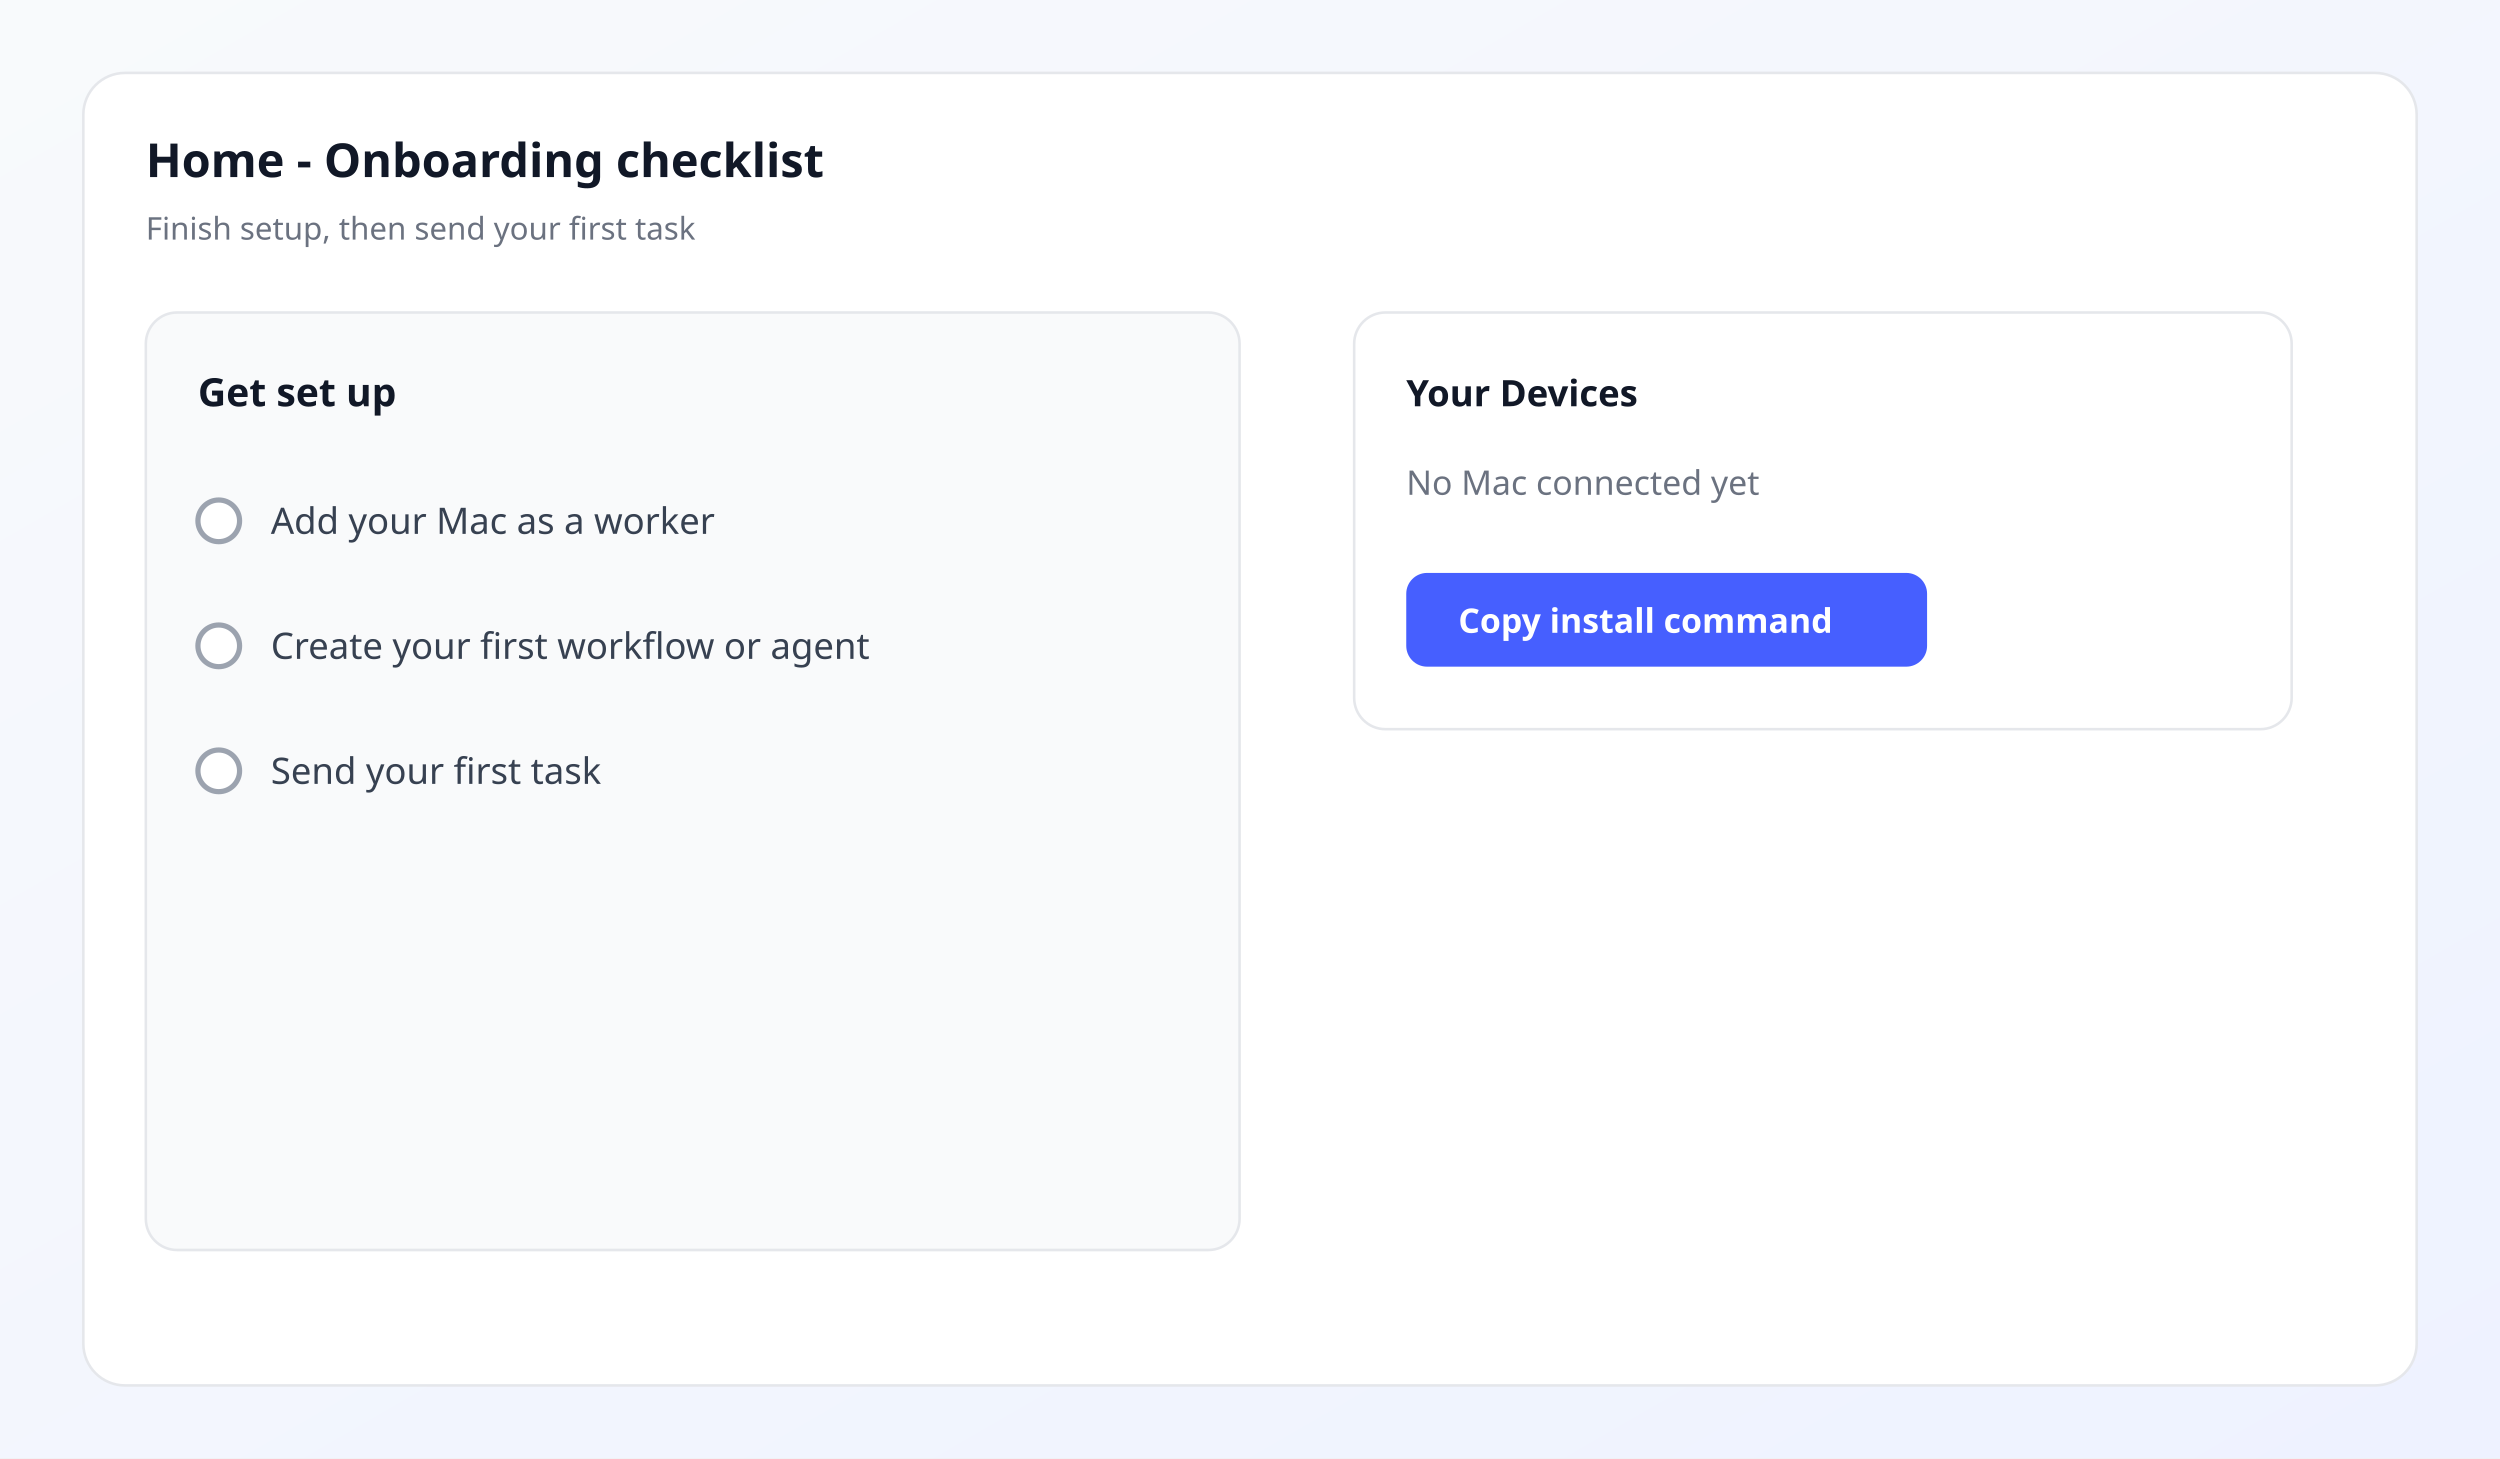
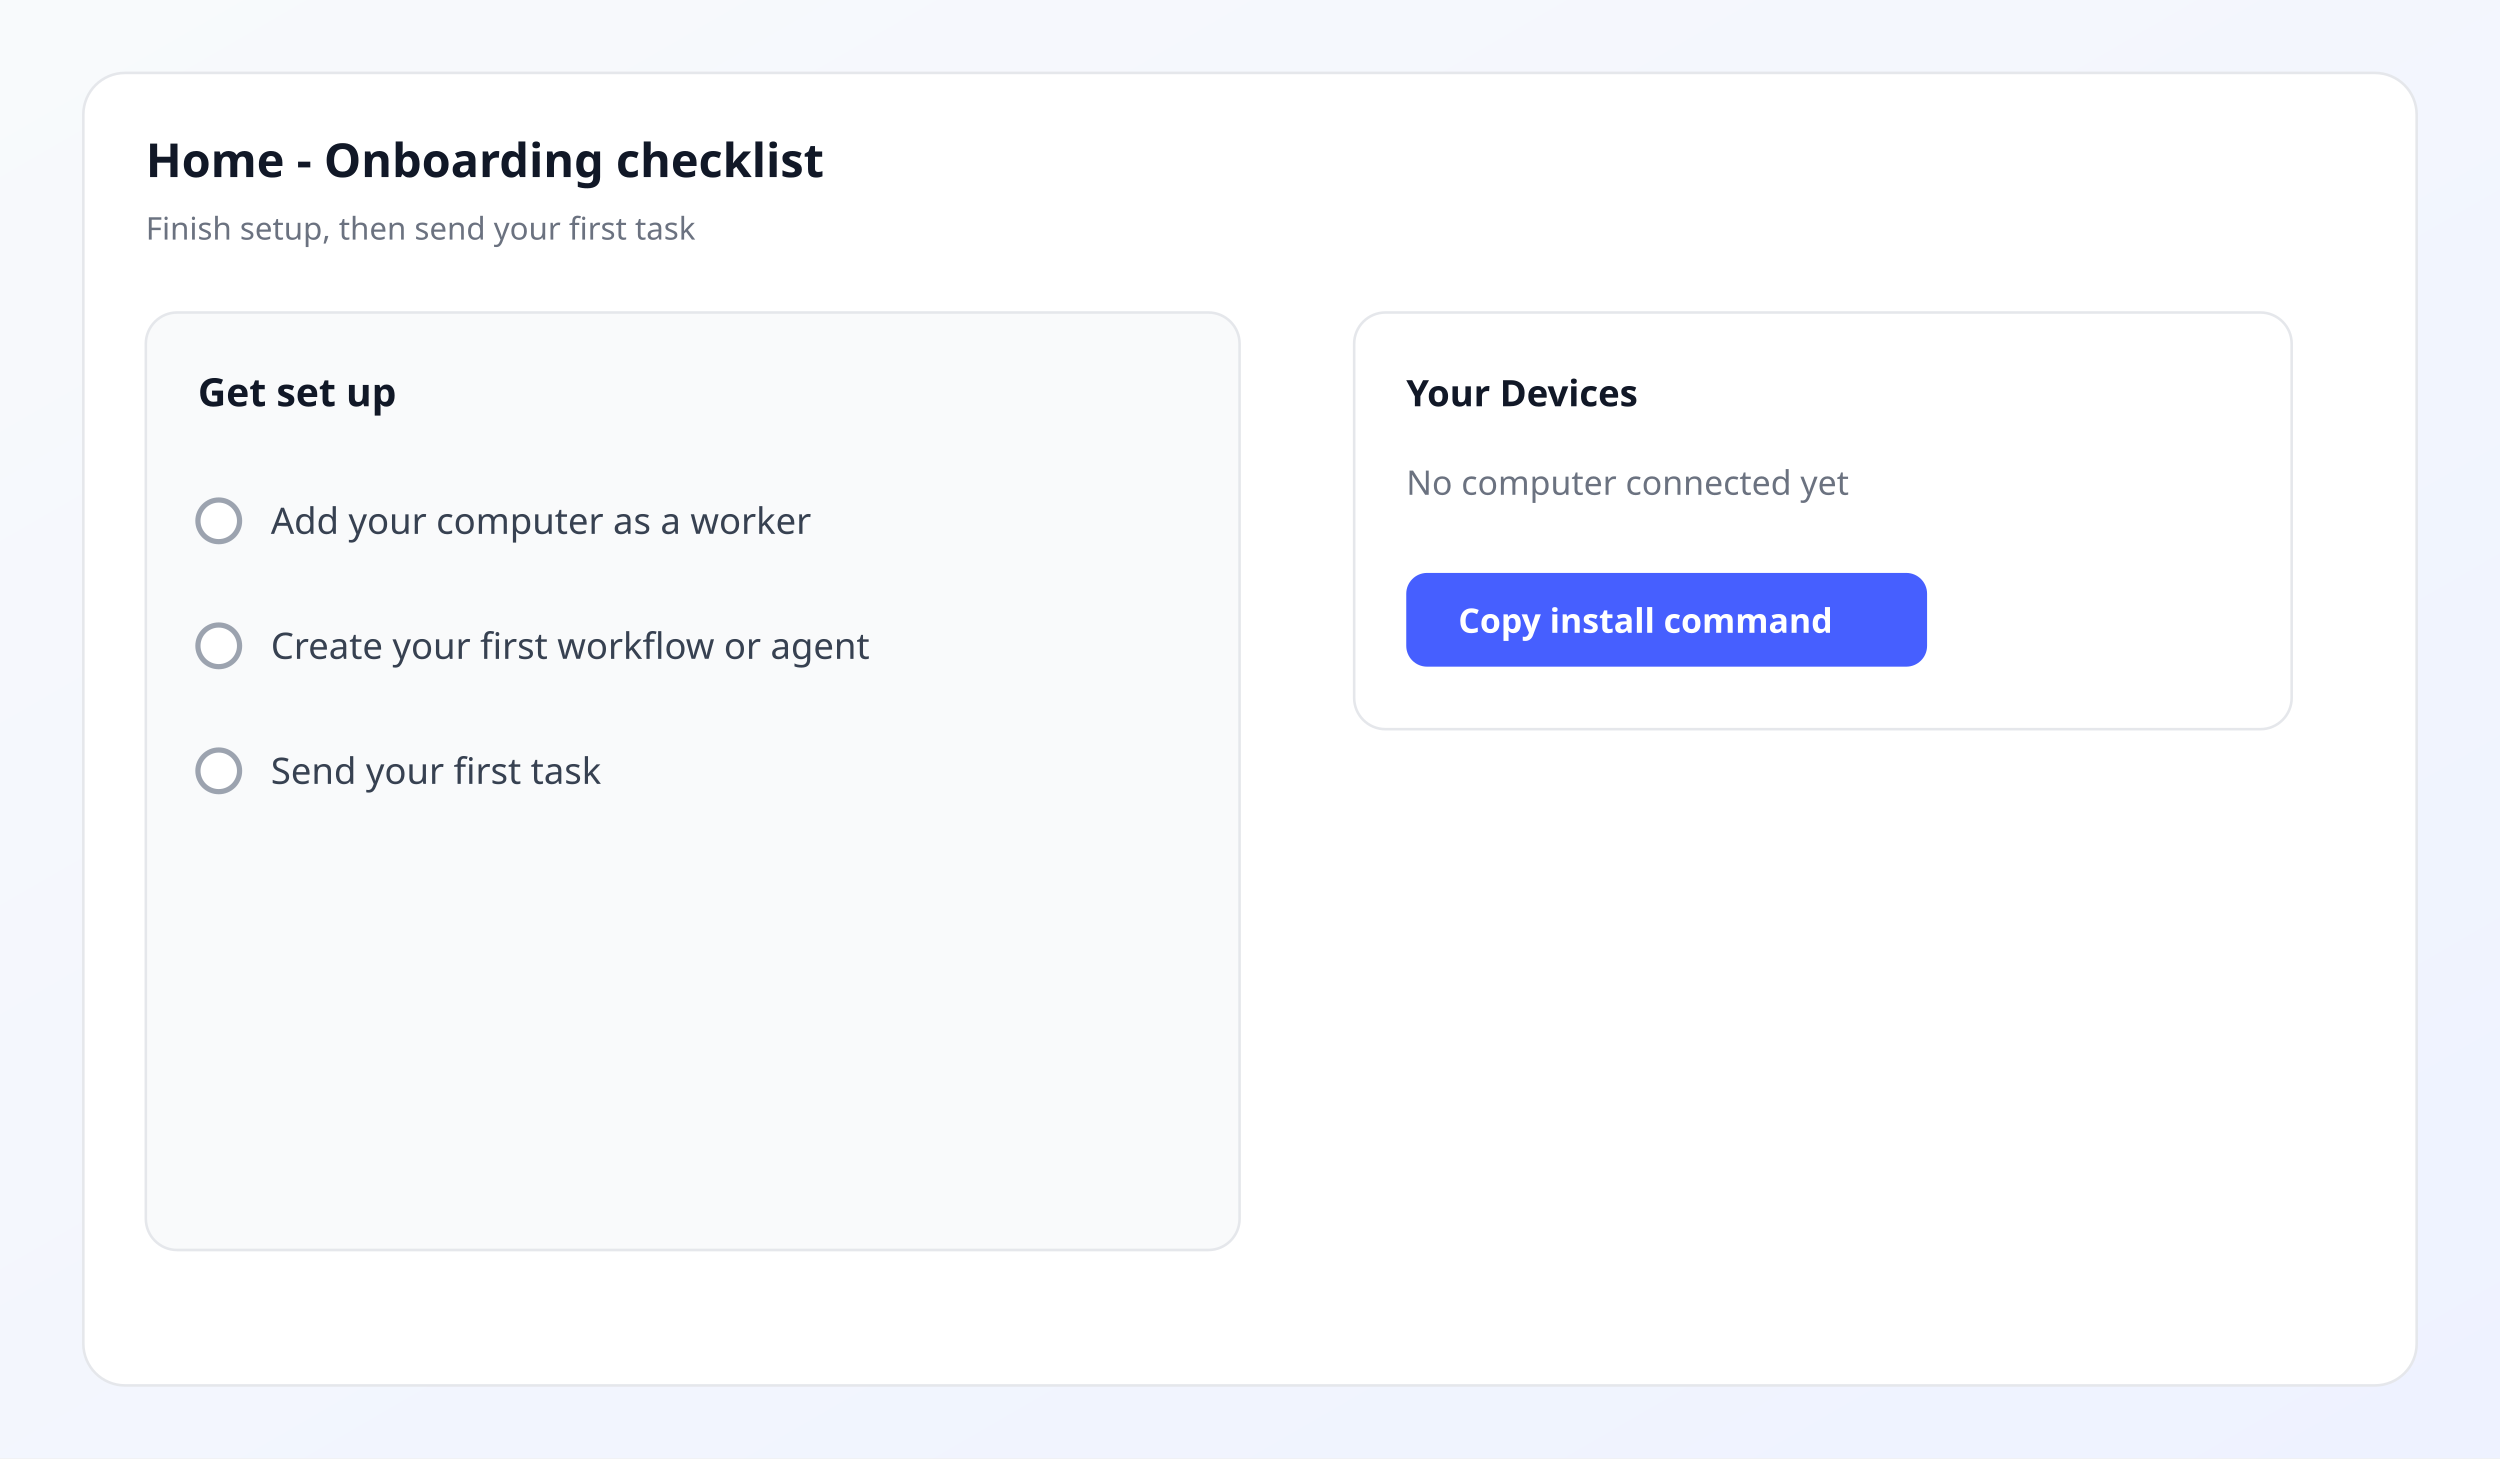
<svg xmlns="http://www.w3.org/2000/svg" width="960" height="560" viewBox="0 0 960 560" role="img" aria-label="Home  -  Onboarding checklist">
  <defs>
    <linearGradient id="bg" x1="0" y1="0" x2="1" y2="1">
      <stop offset="0%" stop-color="#f8fafc" />
      <stop offset="100%" stop-color="#eef2ff" />
    </linearGradient>
  </defs>
  <rect width="960" height="560" fill="url(#bg)" />
  <rect x="32" y="28" width="896" height="504" rx="16" fill="#ffffff" stroke="#e5e7eb" />
  <text x="56" y="68" font-family="ui-sans-serif, system-ui, sans-serif" font-size="18" font-weight="600" fill="#111827">Home  -  Onboarding checklist</text>
  <text x="56" y="92" font-family="ui-sans-serif, system-ui, sans-serif" font-size="12" fill="#6b7280">Finish setup, then send your first task</text>
  <rect x="56" y="120" width="420" height="360" rx="12" fill="#f9fafb" stroke="#e5e7eb" />
  <text x="76" y="156" font-family="ui-sans-serif, system-ui, sans-serif" font-size="15" font-weight="600" fill="#111827">Get set up</text>
  <g font-family="ui-sans-serif, system-ui, sans-serif" font-size="14" fill="#374151">
    <circle cx="84" cy="200" r="8" fill="#fff" stroke="#9ca3af" stroke-width="2" />
-     <text x="104" y="205">Add your Mac as a worker</text>
+     <text x="104" y="205">Add your computer as a worker</text>
    <circle cx="84" cy="248" r="8" fill="#fff" stroke="#9ca3af" stroke-width="2" />
    <text x="104" y="253">Create your first workflow or agent</text>
    <circle cx="84" cy="296" r="8" fill="#fff" stroke="#9ca3af" stroke-width="2" />
    <text x="104" y="301">Send your first task</text>
  </g>
  <rect x="520" y="120" width="360" height="160" rx="12" fill="#fff" stroke="#e5e7eb" />
  <text x="540" y="156" font-family="ui-sans-serif, system-ui, sans-serif" font-size="14" font-weight="600" fill="#111827">Your Devices</text>
-   <text x="540" y="190" font-family="ui-sans-serif, system-ui, sans-serif" font-size="13" fill="#6b7280">No Mac connected yet</text>
+   <text x="540" y="190" font-family="ui-sans-serif, system-ui, sans-serif" font-size="13" fill="#6b7280">No computer connected yet</text>
  <rect x="540" y="220" width="200" height="36" rx="8" fill="#465fff" />
  <text x="560" y="243" font-family="ui-sans-serif, system-ui, sans-serif" font-size="13" font-weight="600" fill="#fff">Copy install command</text>
</svg>
